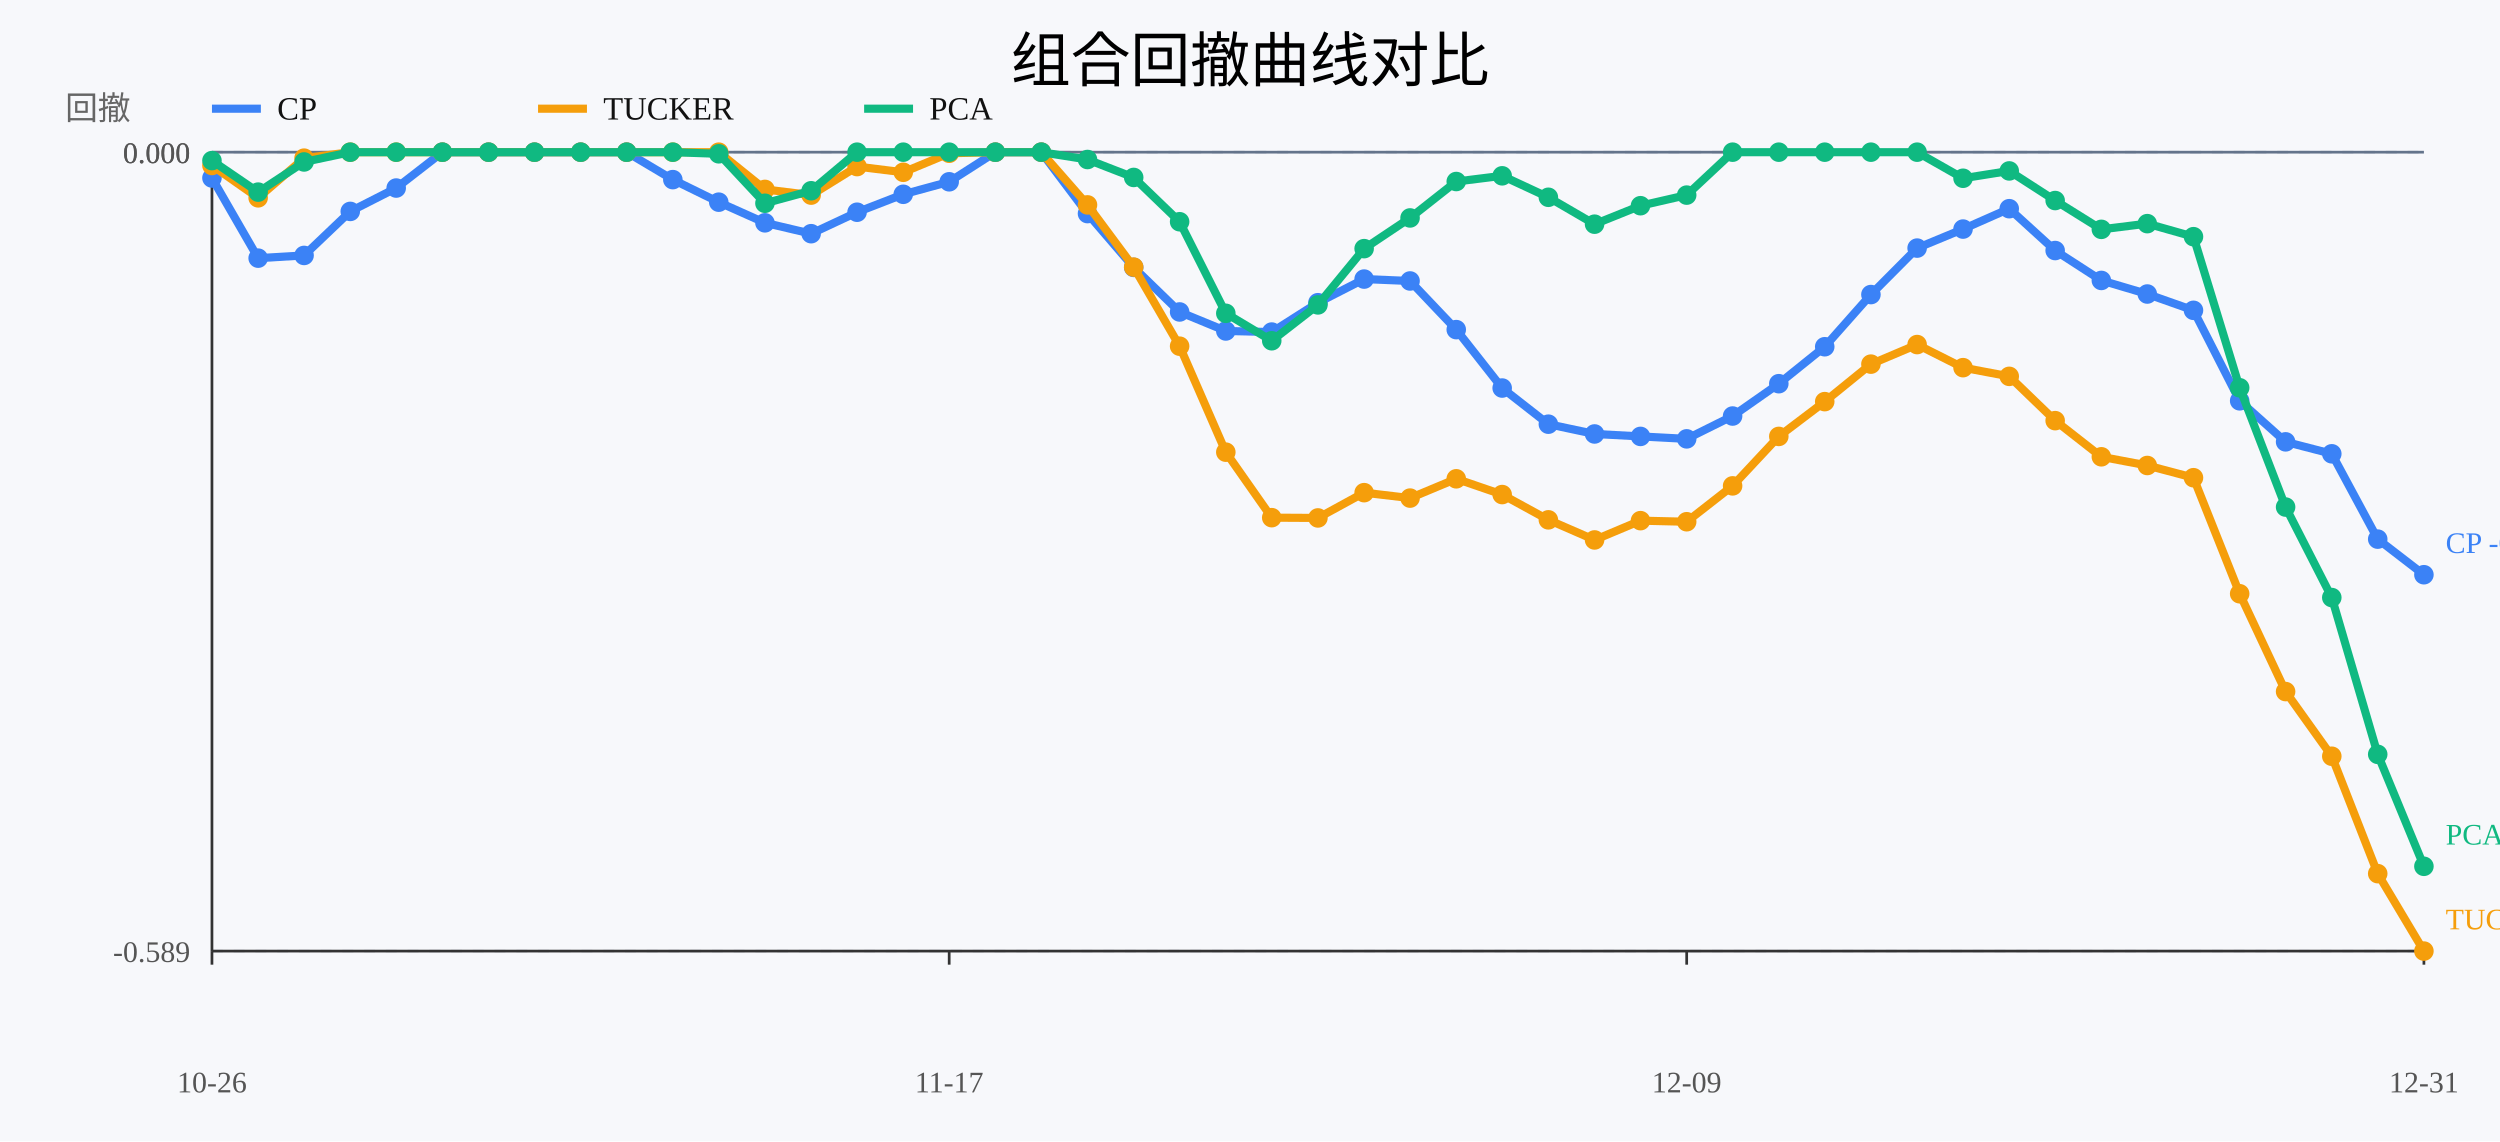
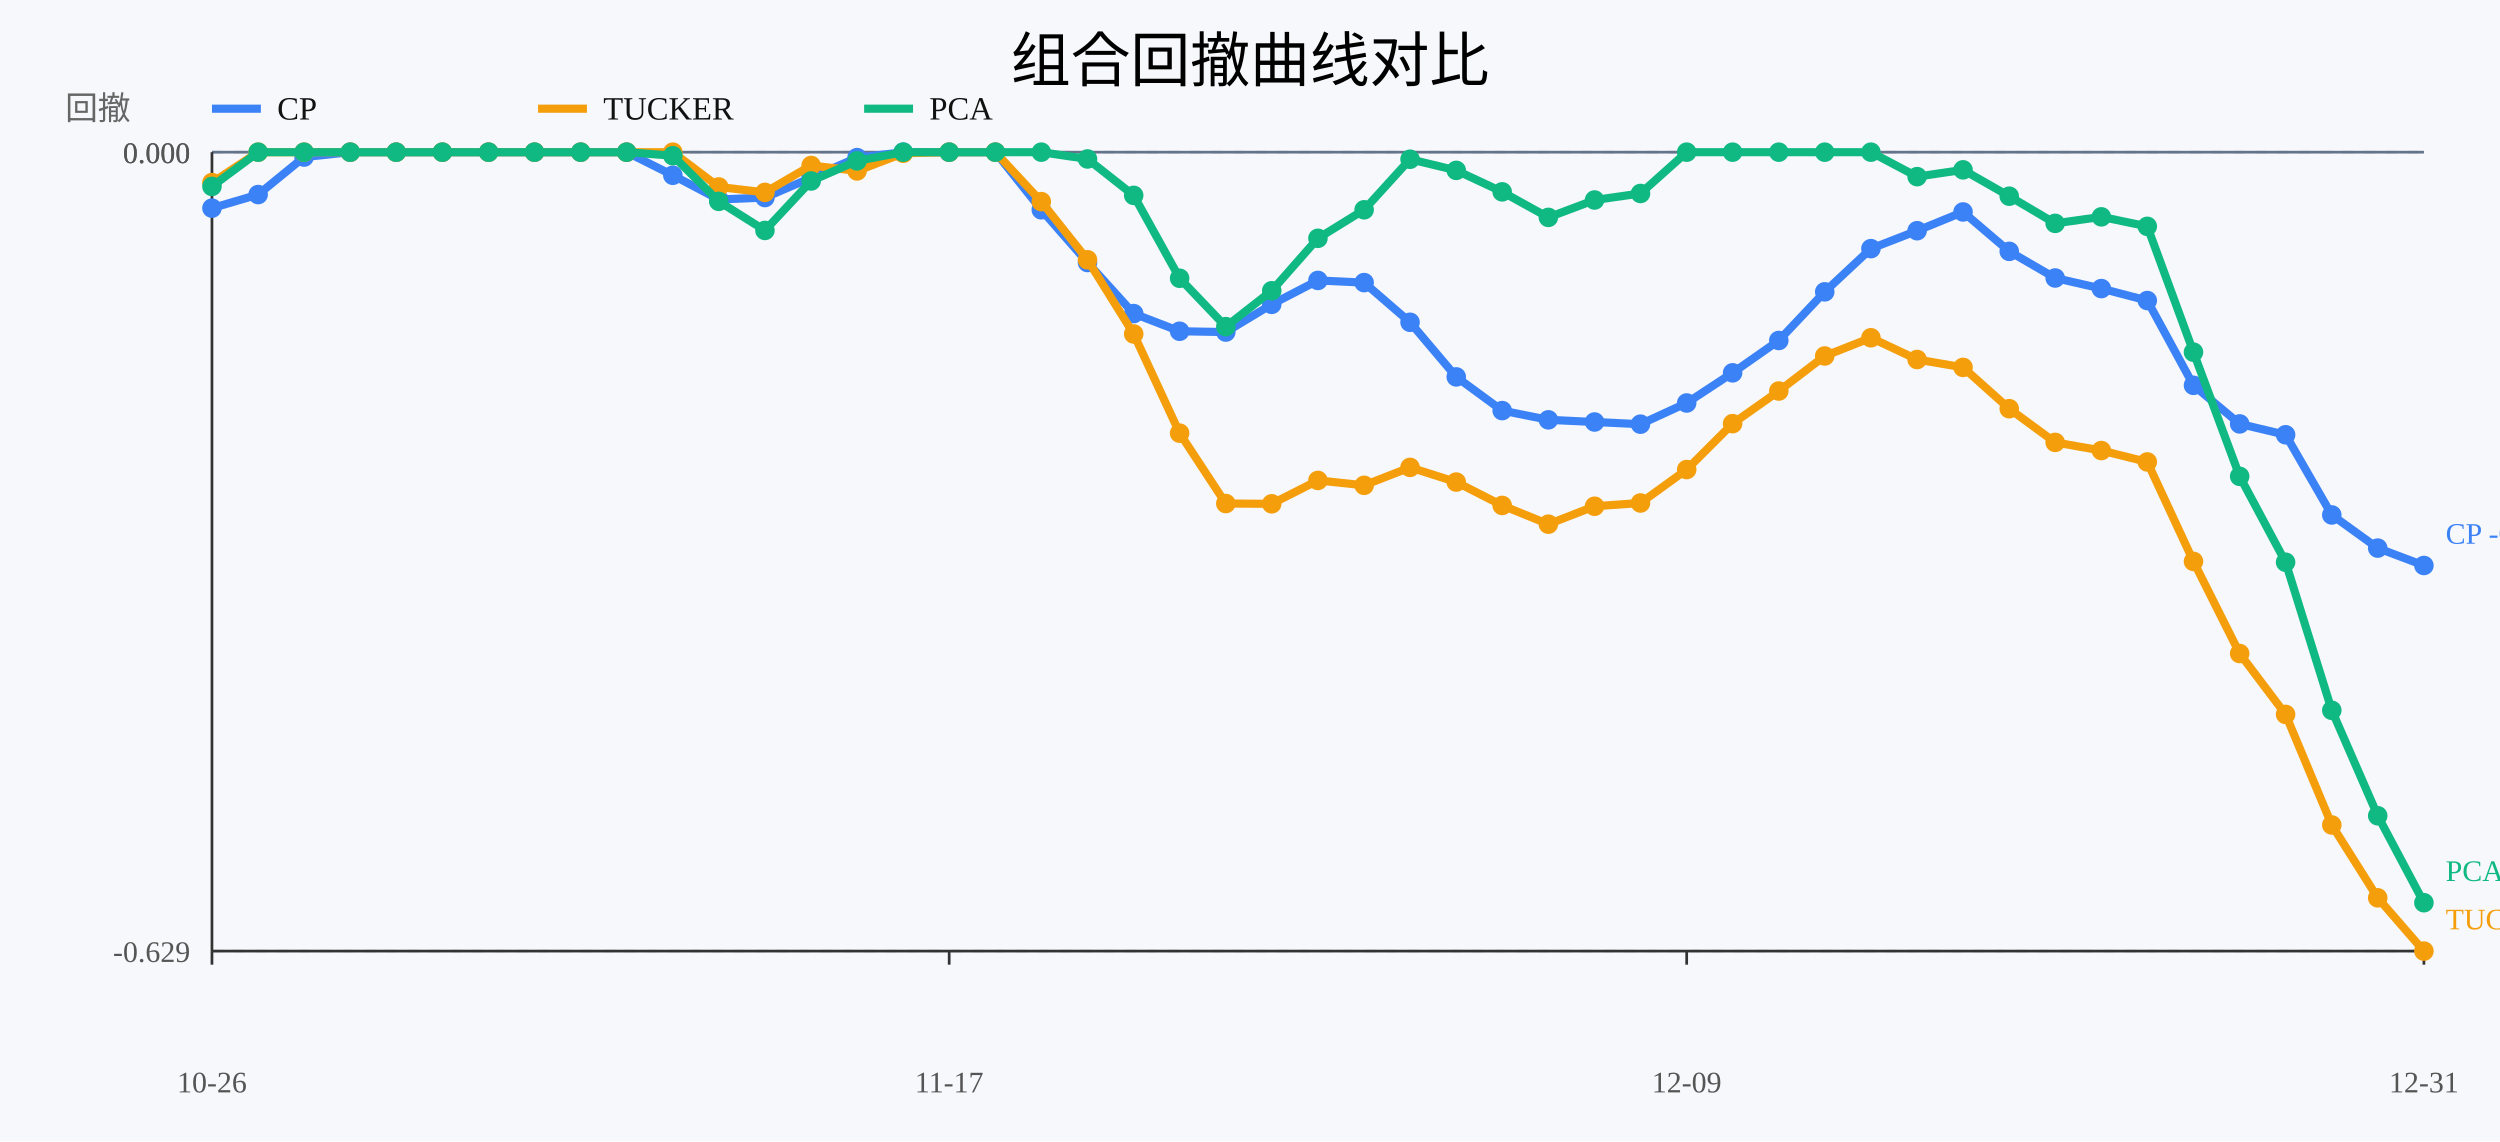
<svg xmlns="http://www.w3.org/2000/svg" width="920" height="420">
  <rect width="100%" height="100%" fill="#f7f8fb" />
  <text x="460.0" y="30" text-anchor="middle" font-size="22">组合回撤曲线对比</text>
  <text x="24.0" y="44.0" font-size="12" fill="#666">回撤</text>
  <line x1="78.0" y1="56.0" x2="892.0" y2="56.0" stroke="#d7dce5" stroke-dasharray="4 4" />
  <text x="70.0" y="60.0" text-anchor="end" font-size="11" fill="#555">0.000</text>
  <line x1="78.0" y1="56.0" x2="892.0" y2="56.0" stroke="#d7dce5" stroke-dasharray="4 4" />
  <text x="70.0" y="60.0" text-anchor="end" font-size="11" fill="#555">0.000</text>
  <line x1="78.0" y1="350.0" x2="892.0" y2="350.0" stroke="#d7dce5" stroke-dasharray="4 4" />
-   <text x="70.0" y="354.0" text-anchor="end" font-size="11" fill="#555">-0.589</text>
+   <text x="70.0" y="354.0" text-anchor="end" font-size="11" fill="#555">-0.629</text>
  <line x1="78.0" y1="56.0" x2="892.0" y2="56.0" stroke="#64748b" />
  <line x1="78.0" y1="56.0" x2="78.0" y2="350.0" stroke="#333" />
  <line x1="78.0" y1="350.0" x2="892.0" y2="350.0" stroke="#333" />
  <line x1="78.0" y1="350.0" x2="78.0" y2="355.0" stroke="#333" />
  <text x="78.0" y="402.0" text-anchor="middle" font-size="11" fill="#555">10-26</text>
  <line x1="349.3" y1="350.0" x2="349.3" y2="355.0" stroke="#333" />
  <text x="349.3" y="402.0" text-anchor="middle" font-size="11" fill="#555">11-17</text>
  <line x1="620.7" y1="350.0" x2="620.7" y2="355.0" stroke="#333" />
  <text x="620.7" y="402.0" text-anchor="middle" font-size="11" fill="#555">12-09</text>
  <line x1="892.0" y1="350.0" x2="892.0" y2="355.0" stroke="#333" />
  <text x="892.0" y="402.0" text-anchor="middle" font-size="11" fill="#555">12-31</text>
  <line x1="78.0" y1="40" x2="96.0" y2="40" stroke="#3b82f6" stroke-width="3" />
  <text x="102.0" y="44" font-size="12" fill="#111">CP</text>
  <line x1="198.0" y1="40" x2="216.0" y2="40" stroke="#f59e0b" stroke-width="3" />
  <text x="222.0" y="44" font-size="12" fill="#111">TUCKER</text>
  <line x1="318.0" y1="40" x2="336.0" y2="40" stroke="#10b981" stroke-width="3" />
  <text x="342.0" y="44" font-size="12" fill="#111">PCA</text>
-   <polyline fill="none" stroke="#3b82f6" stroke-width="3" points="78.0,65.5 95.0,95.0 111.9,94.0 128.9,77.8 145.8,69.2 162.8,56.0 179.8,56.0 196.7,56.0 213.7,56.0 230.6,56.0 247.6,66.1 264.5,74.4 281.5,82.0 298.5,86.0 315.4,78.1 332.4,71.5 349.3,66.9 366.3,56.0 383.2,56.0 400.2,78.6 417.2,98.4 434.1,114.8 451.1,121.8 468.0,122.2 485.0,111.4 502.0,102.7 518.9,103.4 535.9,121.3 552.8,142.8 569.8,156.1 586.8,159.7 603.7,160.6 620.7,161.5 637.6,153.1 654.6,141.2 671.5,127.6 688.5,108.4 705.5,91.3 722.4,84.3 739.4,76.8 756.3,92.2 773.3,103.2 790.2,108.2 807.2,114.2 824.2,147.5 841.1,162.6 858.1,167.0 875.0,198.4 892.0,211.5" />
-   <circle cx="78.0" cy="65.5" r="3.6" fill="#3b82f6" />
-   <circle cx="95.0" cy="95.0" r="3.6" fill="#3b82f6" />
-   <circle cx="111.9" cy="94.0" r="3.6" fill="#3b82f6" />
-   <circle cx="128.9" cy="77.8" r="3.6" fill="#3b82f6" />
-   <circle cx="145.8" cy="69.2" r="3.6" fill="#3b82f6" />
+   <polyline fill="none" stroke="#3b82f6" stroke-width="3" points="78.0,76.6 95.0,71.6 111.9,57.8 128.9,56.0 145.8,56.0 162.8,56.0 179.8,56.0 196.7,56.0 213.7,56.0 230.6,56.0 247.6,64.5 264.5,73.4 281.5,72.7 298.5,65.4 315.4,58.0 332.4,56.0 349.3,56.0 366.3,56.0 383.2,77.2 400.2,96.6 417.2,115.4 434.1,121.9 451.1,122.2 468.0,112.0 485.0,103.2 502.0,104.0 518.9,118.6 535.9,138.7 552.8,151.1 569.8,154.5 586.8,155.3 603.7,156.1 620.7,148.3 637.6,137.2 654.6,125.3 671.5,107.4 688.5,91.5 705.5,84.9 722.4,78.0 739.4,92.5 756.3,102.3 773.3,106.2 790.2,110.6 807.2,141.8 824.2,156.0 841.1,160.0 858.1,189.5 875.0,201.7 892.0,208.1" />
+   <circle cx="78.0" cy="76.6" r="3.6" fill="#3b82f6" />
+   <circle cx="95.0" cy="71.6" r="3.6" fill="#3b82f6" />
+   <circle cx="111.9" cy="57.8" r="3.6" fill="#3b82f6" />
+   <circle cx="128.9" cy="56.0" r="3.6" fill="#3b82f6" />
+   <circle cx="145.8" cy="56.0" r="3.6" fill="#3b82f6" />
  <circle cx="162.8" cy="56.0" r="3.6" fill="#3b82f6" />
  <circle cx="179.8" cy="56.0" r="3.6" fill="#3b82f6" />
  <circle cx="196.7" cy="56.0" r="3.6" fill="#3b82f6" />
  <circle cx="213.7" cy="56.0" r="3.6" fill="#3b82f6" />
  <circle cx="230.6" cy="56.0" r="3.6" fill="#3b82f6" />
-   <circle cx="247.6" cy="66.1" r="3.6" fill="#3b82f6" />
-   <circle cx="264.5" cy="74.4" r="3.6" fill="#3b82f6" />
-   <circle cx="281.5" cy="82.0" r="3.6" fill="#3b82f6" />
-   <circle cx="298.5" cy="86.0" r="3.6" fill="#3b82f6" />
-   <circle cx="315.4" cy="78.1" r="3.6" fill="#3b82f6" />
-   <circle cx="332.4" cy="71.5" r="3.6" fill="#3b82f6" />
-   <circle cx="349.3" cy="66.9" r="3.6" fill="#3b82f6" />
+   <circle cx="247.6" cy="64.5" r="3.6" fill="#3b82f6" />
+   <circle cx="264.5" cy="73.4" r="3.6" fill="#3b82f6" />
+   <circle cx="281.5" cy="72.7" r="3.6" fill="#3b82f6" />
+   <circle cx="298.5" cy="65.4" r="3.6" fill="#3b82f6" />
+   <circle cx="315.4" cy="58.0" r="3.6" fill="#3b82f6" />
+   <circle cx="332.4" cy="56.0" r="3.6" fill="#3b82f6" />
+   <circle cx="349.3" cy="56.0" r="3.6" fill="#3b82f6" />
  <circle cx="366.3" cy="56.0" r="3.6" fill="#3b82f6" />
-   <circle cx="383.2" cy="56.0" r="3.6" fill="#3b82f6" />
-   <circle cx="400.2" cy="78.6" r="3.6" fill="#3b82f6" />
-   <circle cx="417.2" cy="98.4" r="3.6" fill="#3b82f6" />
-   <circle cx="434.1" cy="114.8" r="3.6" fill="#3b82f6" />
-   <circle cx="451.1" cy="121.8" r="3.6" fill="#3b82f6" />
-   <circle cx="468.0" cy="122.2" r="3.6" fill="#3b82f6" />
-   <circle cx="485.0" cy="111.4" r="3.6" fill="#3b82f6" />
-   <circle cx="502.0" cy="102.7" r="3.6" fill="#3b82f6" />
-   <circle cx="518.9" cy="103.4" r="3.6" fill="#3b82f6" />
-   <circle cx="535.9" cy="121.3" r="3.6" fill="#3b82f6" />
-   <circle cx="552.8" cy="142.8" r="3.6" fill="#3b82f6" />
-   <circle cx="569.8" cy="156.1" r="3.6" fill="#3b82f6" />
-   <circle cx="586.8" cy="159.7" r="3.6" fill="#3b82f6" />
-   <circle cx="603.7" cy="160.6" r="3.6" fill="#3b82f6" />
-   <circle cx="620.7" cy="161.5" r="3.6" fill="#3b82f6" />
-   <circle cx="637.6" cy="153.1" r="3.6" fill="#3b82f6" />
-   <circle cx="654.6" cy="141.2" r="3.6" fill="#3b82f6" />
-   <circle cx="671.5" cy="127.6" r="3.6" fill="#3b82f6" />
-   <circle cx="688.5" cy="108.4" r="3.6" fill="#3b82f6" />
-   <circle cx="705.5" cy="91.3" r="3.6" fill="#3b82f6" />
-   <circle cx="722.4" cy="84.3" r="3.6" fill="#3b82f6" />
-   <circle cx="739.4" cy="76.8" r="3.6" fill="#3b82f6" />
-   <circle cx="756.3" cy="92.2" r="3.6" fill="#3b82f6" />
-   <circle cx="773.3" cy="103.2" r="3.6" fill="#3b82f6" />
-   <circle cx="790.2" cy="108.2" r="3.6" fill="#3b82f6" />
-   <circle cx="807.2" cy="114.2" r="3.6" fill="#3b82f6" />
-   <circle cx="824.2" cy="147.5" r="3.6" fill="#3b82f6" />
-   <circle cx="841.1" cy="162.6" r="3.6" fill="#3b82f6" />
-   <circle cx="858.1" cy="167.0" r="3.6" fill="#3b82f6" />
-   <circle cx="875.0" cy="198.4" r="3.6" fill="#3b82f6" />
-   <circle cx="892.0" cy="211.5" r="3.6" fill="#3b82f6" />
-   <text x="900.0" y="203.5" font-size="11" fill="#3b82f6">CP -0.312</text>
-   <polyline fill="none" stroke="#f59e0b" stroke-width="3" points="78.0,60.9 95.0,72.8 111.9,58.2 128.9,56.0 145.8,56.0 162.8,56.0 179.8,56.0 196.7,56.0 213.7,56.0 230.6,56.0 247.6,56.0 264.5,56.0 281.5,69.7 298.5,71.8 315.4,61.3 332.4,63.4 349.3,56.4 366.3,56.0 383.2,56.0 400.2,75.4 417.2,98.3 434.1,127.4 451.1,166.4 468.0,190.5 485.0,190.6 502.0,181.3 518.9,183.3 535.9,176.2 552.8,182.0 569.8,191.3 586.8,198.7 603.7,191.6 620.7,192.0 637.6,178.8 654.6,160.6 671.5,147.8 688.5,134.0 705.5,126.8 722.4,135.3 739.4,138.5 756.3,154.8 773.3,168.1 790.2,171.3 807.2,175.8 824.2,218.5 841.1,254.5 858.1,278.3 875.0,321.5 892.0,350.0" />
-   <circle cx="78.0" cy="60.9" r="3.6" fill="#f59e0b" />
-   <circle cx="95.0" cy="72.8" r="3.6" fill="#f59e0b" />
-   <circle cx="111.9" cy="58.2" r="3.6" fill="#f59e0b" />
+   <circle cx="383.2" cy="77.2" r="3.6" fill="#3b82f6" />
+   <circle cx="400.2" cy="96.6" r="3.6" fill="#3b82f6" />
+   <circle cx="417.2" cy="115.4" r="3.6" fill="#3b82f6" />
+   <circle cx="434.1" cy="121.9" r="3.6" fill="#3b82f6" />
+   <circle cx="451.1" cy="122.2" r="3.6" fill="#3b82f6" />
+   <circle cx="468.0" cy="112.0" r="3.6" fill="#3b82f6" />
+   <circle cx="485.0" cy="103.2" r="3.6" fill="#3b82f6" />
+   <circle cx="502.0" cy="104.0" r="3.6" fill="#3b82f6" />
+   <circle cx="518.9" cy="118.6" r="3.6" fill="#3b82f6" />
+   <circle cx="535.9" cy="138.7" r="3.6" fill="#3b82f6" />
+   <circle cx="552.8" cy="151.1" r="3.6" fill="#3b82f6" />
+   <circle cx="569.8" cy="154.5" r="3.6" fill="#3b82f6" />
+   <circle cx="586.8" cy="155.3" r="3.6" fill="#3b82f6" />
+   <circle cx="603.7" cy="156.1" r="3.6" fill="#3b82f6" />
+   <circle cx="620.7" cy="148.3" r="3.6" fill="#3b82f6" />
+   <circle cx="637.6" cy="137.2" r="3.6" fill="#3b82f6" />
+   <circle cx="654.6" cy="125.3" r="3.6" fill="#3b82f6" />
+   <circle cx="671.5" cy="107.4" r="3.6" fill="#3b82f6" />
+   <circle cx="688.5" cy="91.5" r="3.6" fill="#3b82f6" />
+   <circle cx="705.5" cy="84.9" r="3.6" fill="#3b82f6" />
+   <circle cx="722.4" cy="78.0" r="3.6" fill="#3b82f6" />
+   <circle cx="739.4" cy="92.5" r="3.6" fill="#3b82f6" />
+   <circle cx="756.3" cy="102.3" r="3.6" fill="#3b82f6" />
+   <circle cx="773.3" cy="106.2" r="3.6" fill="#3b82f6" />
+   <circle cx="790.2" cy="110.6" r="3.6" fill="#3b82f6" />
+   <circle cx="807.2" cy="141.8" r="3.6" fill="#3b82f6" />
+   <circle cx="824.2" cy="156.0" r="3.6" fill="#3b82f6" />
+   <circle cx="841.1" cy="160.0" r="3.6" fill="#3b82f6" />
+   <circle cx="858.1" cy="189.5" r="3.6" fill="#3b82f6" />
+   <circle cx="875.0" cy="201.7" r="3.6" fill="#3b82f6" />
+   <circle cx="892.0" cy="208.1" r="3.6" fill="#3b82f6" />
+   <text x="900.0" y="200.1" font-size="11" fill="#3b82f6">CP -0.325</text>
+   <polyline fill="none" stroke="#f59e0b" stroke-width="3" points="78.0,67.2 95.0,56.0 111.9,56.0 128.9,56.0 145.8,56.0 162.8,56.0 179.8,56.0 196.7,56.0 213.7,56.0 230.6,56.0 247.6,56.0 264.5,68.8 281.5,70.8 298.5,60.9 315.4,62.9 332.4,56.4 349.3,56.0 366.3,56.0 383.2,74.2 400.2,95.6 417.2,122.9 434.1,159.4 451.1,185.3 468.0,185.4 485.0,176.8 502.0,178.6 518.9,172.0 535.9,177.4 552.8,186.0 569.8,192.9 586.8,186.3 603.7,185.1 620.7,172.8 637.6,155.9 654.6,143.9 671.5,131.0 688.5,124.3 705.5,132.3 722.4,135.2 739.4,150.4 756.3,162.8 773.3,165.8 790.2,170.0 807.2,206.6 824.2,240.5 841.1,262.9 858.1,303.6 875.0,330.4 892.0,350.0" />
+   <circle cx="78.0" cy="67.2" r="3.6" fill="#f59e0b" />
+   <circle cx="95.0" cy="56.0" r="3.6" fill="#f59e0b" />
+   <circle cx="111.9" cy="56.0" r="3.6" fill="#f59e0b" />
  <circle cx="128.9" cy="56.0" r="3.6" fill="#f59e0b" />
  <circle cx="145.8" cy="56.0" r="3.6" fill="#f59e0b" />
  <circle cx="162.8" cy="56.0" r="3.6" fill="#f59e0b" />
  <circle cx="179.8" cy="56.0" r="3.6" fill="#f59e0b" />
  <circle cx="196.7" cy="56.0" r="3.6" fill="#f59e0b" />
  <circle cx="213.7" cy="56.0" r="3.6" fill="#f59e0b" />
  <circle cx="230.6" cy="56.0" r="3.6" fill="#f59e0b" />
  <circle cx="247.6" cy="56.0" r="3.6" fill="#f59e0b" />
-   <circle cx="264.5" cy="56.0" r="3.6" fill="#f59e0b" />
-   <circle cx="281.5" cy="69.7" r="3.6" fill="#f59e0b" />
-   <circle cx="298.5" cy="71.8" r="3.6" fill="#f59e0b" />
-   <circle cx="315.4" cy="61.3" r="3.6" fill="#f59e0b" />
-   <circle cx="332.4" cy="63.4" r="3.6" fill="#f59e0b" />
-   <circle cx="349.3" cy="56.4" r="3.6" fill="#f59e0b" />
+   <circle cx="264.5" cy="68.8" r="3.6" fill="#f59e0b" />
+   <circle cx="281.5" cy="70.8" r="3.6" fill="#f59e0b" />
+   <circle cx="298.5" cy="60.9" r="3.6" fill="#f59e0b" />
+   <circle cx="315.4" cy="62.9" r="3.6" fill="#f59e0b" />
+   <circle cx="332.4" cy="56.4" r="3.6" fill="#f59e0b" />
+   <circle cx="349.3" cy="56.0" r="3.6" fill="#f59e0b" />
  <circle cx="366.3" cy="56.0" r="3.6" fill="#f59e0b" />
-   <circle cx="383.2" cy="56.0" r="3.6" fill="#f59e0b" />
-   <circle cx="400.2" cy="75.4" r="3.6" fill="#f59e0b" />
-   <circle cx="417.2" cy="98.3" r="3.6" fill="#f59e0b" />
-   <circle cx="434.1" cy="127.4" r="3.6" fill="#f59e0b" />
-   <circle cx="451.1" cy="166.4" r="3.6" fill="#f59e0b" />
-   <circle cx="468.0" cy="190.5" r="3.6" fill="#f59e0b" />
-   <circle cx="485.0" cy="190.6" r="3.6" fill="#f59e0b" />
-   <circle cx="502.0" cy="181.3" r="3.6" fill="#f59e0b" />
-   <circle cx="518.9" cy="183.3" r="3.6" fill="#f59e0b" />
-   <circle cx="535.9" cy="176.2" r="3.6" fill="#f59e0b" />
-   <circle cx="552.8" cy="182.0" r="3.6" fill="#f59e0b" />
-   <circle cx="569.8" cy="191.3" r="3.6" fill="#f59e0b" />
-   <circle cx="586.8" cy="198.7" r="3.6" fill="#f59e0b" />
-   <circle cx="603.7" cy="191.6" r="3.6" fill="#f59e0b" />
-   <circle cx="620.7" cy="192.0" r="3.6" fill="#f59e0b" />
-   <circle cx="637.6" cy="178.8" r="3.6" fill="#f59e0b" />
-   <circle cx="654.6" cy="160.6" r="3.6" fill="#f59e0b" />
-   <circle cx="671.5" cy="147.8" r="3.6" fill="#f59e0b" />
-   <circle cx="688.5" cy="134.0" r="3.6" fill="#f59e0b" />
-   <circle cx="705.5" cy="126.8" r="3.6" fill="#f59e0b" />
-   <circle cx="722.4" cy="135.3" r="3.6" fill="#f59e0b" />
-   <circle cx="739.4" cy="138.5" r="3.6" fill="#f59e0b" />
-   <circle cx="756.3" cy="154.8" r="3.6" fill="#f59e0b" />
-   <circle cx="773.3" cy="168.1" r="3.6" fill="#f59e0b" />
-   <circle cx="790.2" cy="171.3" r="3.6" fill="#f59e0b" />
-   <circle cx="807.2" cy="175.8" r="3.6" fill="#f59e0b" />
-   <circle cx="824.2" cy="218.5" r="3.6" fill="#f59e0b" />
-   <circle cx="841.1" cy="254.5" r="3.6" fill="#f59e0b" />
-   <circle cx="858.1" cy="278.3" r="3.6" fill="#f59e0b" />
-   <circle cx="875.0" cy="321.5" r="3.6" fill="#f59e0b" />
+   <circle cx="383.2" cy="74.2" r="3.6" fill="#f59e0b" />
+   <circle cx="400.2" cy="95.6" r="3.6" fill="#f59e0b" />
+   <circle cx="417.2" cy="122.9" r="3.6" fill="#f59e0b" />
+   <circle cx="434.1" cy="159.4" r="3.6" fill="#f59e0b" />
+   <circle cx="451.1" cy="185.3" r="3.6" fill="#f59e0b" />
+   <circle cx="468.0" cy="185.4" r="3.6" fill="#f59e0b" />
+   <circle cx="485.0" cy="176.8" r="3.6" fill="#f59e0b" />
+   <circle cx="502.0" cy="178.6" r="3.6" fill="#f59e0b" />
+   <circle cx="518.9" cy="172.0" r="3.6" fill="#f59e0b" />
+   <circle cx="535.9" cy="177.4" r="3.6" fill="#f59e0b" />
+   <circle cx="552.8" cy="186.0" r="3.6" fill="#f59e0b" />
+   <circle cx="569.8" cy="192.9" r="3.6" fill="#f59e0b" />
+   <circle cx="586.8" cy="186.3" r="3.6" fill="#f59e0b" />
+   <circle cx="603.7" cy="185.1" r="3.6" fill="#f59e0b" />
+   <circle cx="620.7" cy="172.8" r="3.6" fill="#f59e0b" />
+   <circle cx="637.6" cy="155.9" r="3.6" fill="#f59e0b" />
+   <circle cx="654.6" cy="143.9" r="3.6" fill="#f59e0b" />
+   <circle cx="671.5" cy="131.0" r="3.6" fill="#f59e0b" />
+   <circle cx="688.5" cy="124.3" r="3.6" fill="#f59e0b" />
+   <circle cx="705.5" cy="132.3" r="3.6" fill="#f59e0b" />
+   <circle cx="722.4" cy="135.2" r="3.6" fill="#f59e0b" />
+   <circle cx="739.4" cy="150.4" r="3.6" fill="#f59e0b" />
+   <circle cx="756.3" cy="162.8" r="3.6" fill="#f59e0b" />
+   <circle cx="773.3" cy="165.8" r="3.6" fill="#f59e0b" />
+   <circle cx="790.2" cy="170.0" r="3.6" fill="#f59e0b" />
+   <circle cx="807.2" cy="206.6" r="3.6" fill="#f59e0b" />
+   <circle cx="824.2" cy="240.5" r="3.6" fill="#f59e0b" />
+   <circle cx="841.1" cy="262.9" r="3.6" fill="#f59e0b" />
+   <circle cx="858.1" cy="303.6" r="3.6" fill="#f59e0b" />
+   <circle cx="875.0" cy="330.4" r="3.6" fill="#f59e0b" />
  <circle cx="892.0" cy="350.0" r="3.6" fill="#f59e0b" />
-   <text x="900.0" y="342.0" font-size="11" fill="#f59e0b">TUCKER -0.589</text>
-   <polyline fill="none" stroke="#10b981" stroke-width="3" points="78.0,59.1 95.0,70.7 111.9,59.6 128.9,56.0 145.8,56.0 162.8,56.0 179.8,56.0 196.7,56.0 213.7,56.0 230.6,56.0 247.6,56.0 264.5,56.6 281.5,74.8 298.5,70.2 315.4,56.0 332.4,56.0 349.3,56.0 366.3,56.0 383.2,56.0 400.2,58.7 417.2,65.3 434.1,81.6 451.1,115.3 468.0,125.4 485.0,112.2 502.0,91.5 518.9,80.2 535.9,66.8 552.8,64.7 569.8,72.6 586.8,82.5 603.7,75.7 620.7,71.8 637.6,56.0 654.6,56.0 671.5,56.0 688.5,56.0 705.5,56.0 722.4,65.6 739.4,62.9 756.3,73.8 773.3,84.4 790.2,82.3 807.2,87.1 824.2,142.7 841.1,186.6 858.1,219.9 875.0,277.6 892.0,318.8" />
-   <circle cx="78.0" cy="59.1" r="3.6" fill="#10b981" />
-   <circle cx="95.0" cy="70.7" r="3.6" fill="#10b981" />
-   <circle cx="111.9" cy="59.6" r="3.6" fill="#10b981" />
+   <text x="900.0" y="342.0" font-size="11" fill="#f59e0b">TUCKER -0.629</text>
+   <polyline fill="none" stroke="#10b981" stroke-width="3" points="78.0,68.6 95.0,56.0 111.9,56.0 128.9,56.0 145.8,56.0 162.8,56.0 179.8,56.0 196.7,56.0 213.7,56.0 230.6,56.0 247.6,57.3 264.5,74.1 281.5,84.8 298.5,66.6 315.4,59.2 332.4,56.0 349.3,56.0 366.3,56.0 383.2,56.0 400.2,58.5 417.2,71.9 434.1,102.4 451.1,120.2 468.0,107.0 485.0,87.7 502.0,77.2 518.9,58.6 535.9,62.7 552.8,70.6 569.8,80.0 586.8,73.6 603.7,71.2 620.7,56.0 637.6,56.0 654.6,56.0 671.5,56.0 688.5,56.0 705.5,65.0 722.4,62.5 739.4,72.2 756.3,82.2 773.3,79.8 790.2,83.3 807.2,129.6 824.2,175.3 841.1,206.9 858.1,261.4 875.0,300.2 892.0,332.2" />
+   <circle cx="78.0" cy="68.6" r="3.6" fill="#10b981" />
+   <circle cx="95.0" cy="56.0" r="3.6" fill="#10b981" />
+   <circle cx="111.9" cy="56.0" r="3.6" fill="#10b981" />
  <circle cx="128.9" cy="56.0" r="3.6" fill="#10b981" />
  <circle cx="145.8" cy="56.0" r="3.6" fill="#10b981" />
  <circle cx="162.8" cy="56.0" r="3.6" fill="#10b981" />
  <circle cx="179.8" cy="56.0" r="3.6" fill="#10b981" />
  <circle cx="196.7" cy="56.0" r="3.6" fill="#10b981" />
  <circle cx="213.7" cy="56.0" r="3.6" fill="#10b981" />
  <circle cx="230.6" cy="56.0" r="3.6" fill="#10b981" />
-   <circle cx="247.6" cy="56.0" r="3.6" fill="#10b981" />
-   <circle cx="264.5" cy="56.6" r="3.6" fill="#10b981" />
-   <circle cx="281.5" cy="74.8" r="3.6" fill="#10b981" />
-   <circle cx="298.5" cy="70.2" r="3.6" fill="#10b981" />
-   <circle cx="315.4" cy="56.0" r="3.6" fill="#10b981" />
+   <circle cx="247.6" cy="57.3" r="3.6" fill="#10b981" />
+   <circle cx="264.5" cy="74.1" r="3.6" fill="#10b981" />
+   <circle cx="281.5" cy="84.8" r="3.6" fill="#10b981" />
+   <circle cx="298.5" cy="66.6" r="3.6" fill="#10b981" />
+   <circle cx="315.4" cy="59.2" r="3.6" fill="#10b981" />
  <circle cx="332.4" cy="56.0" r="3.6" fill="#10b981" />
  <circle cx="349.3" cy="56.0" r="3.6" fill="#10b981" />
  <circle cx="366.3" cy="56.0" r="3.6" fill="#10b981" />
  <circle cx="383.2" cy="56.0" r="3.6" fill="#10b981" />
-   <circle cx="400.2" cy="58.7" r="3.6" fill="#10b981" />
-   <circle cx="417.2" cy="65.3" r="3.6" fill="#10b981" />
-   <circle cx="434.1" cy="81.6" r="3.6" fill="#10b981" />
-   <circle cx="451.1" cy="115.3" r="3.6" fill="#10b981" />
-   <circle cx="468.0" cy="125.4" r="3.6" fill="#10b981" />
-   <circle cx="485.0" cy="112.2" r="3.6" fill="#10b981" />
-   <circle cx="502.0" cy="91.5" r="3.6" fill="#10b981" />
-   <circle cx="518.9" cy="80.2" r="3.6" fill="#10b981" />
-   <circle cx="535.9" cy="66.8" r="3.6" fill="#10b981" />
-   <circle cx="552.8" cy="64.7" r="3.6" fill="#10b981" />
-   <circle cx="569.8" cy="72.6" r="3.6" fill="#10b981" />
-   <circle cx="586.8" cy="82.5" r="3.6" fill="#10b981" />
-   <circle cx="603.7" cy="75.7" r="3.6" fill="#10b981" />
-   <circle cx="620.7" cy="71.8" r="3.6" fill="#10b981" />
+   <circle cx="400.2" cy="58.5" r="3.6" fill="#10b981" />
+   <circle cx="417.2" cy="71.9" r="3.6" fill="#10b981" />
+   <circle cx="434.1" cy="102.4" r="3.6" fill="#10b981" />
+   <circle cx="451.1" cy="120.2" r="3.6" fill="#10b981" />
+   <circle cx="468.0" cy="107.0" r="3.6" fill="#10b981" />
+   <circle cx="485.0" cy="87.7" r="3.6" fill="#10b981" />
+   <circle cx="502.0" cy="77.2" r="3.6" fill="#10b981" />
+   <circle cx="518.9" cy="58.6" r="3.6" fill="#10b981" />
+   <circle cx="535.9" cy="62.7" r="3.6" fill="#10b981" />
+   <circle cx="552.8" cy="70.6" r="3.6" fill="#10b981" />
+   <circle cx="569.8" cy="80.0" r="3.6" fill="#10b981" />
+   <circle cx="586.8" cy="73.6" r="3.6" fill="#10b981" />
+   <circle cx="603.7" cy="71.2" r="3.6" fill="#10b981" />
+   <circle cx="620.7" cy="56.0" r="3.6" fill="#10b981" />
  <circle cx="637.6" cy="56.0" r="3.6" fill="#10b981" />
  <circle cx="654.6" cy="56.0" r="3.6" fill="#10b981" />
  <circle cx="671.5" cy="56.0" r="3.6" fill="#10b981" />
  <circle cx="688.5" cy="56.0" r="3.6" fill="#10b981" />
-   <circle cx="705.5" cy="56.0" r="3.6" fill="#10b981" />
-   <circle cx="722.4" cy="65.6" r="3.6" fill="#10b981" />
-   <circle cx="739.4" cy="62.9" r="3.6" fill="#10b981" />
-   <circle cx="756.3" cy="73.8" r="3.6" fill="#10b981" />
-   <circle cx="773.3" cy="84.4" r="3.6" fill="#10b981" />
-   <circle cx="790.2" cy="82.3" r="3.6" fill="#10b981" />
-   <circle cx="807.2" cy="87.1" r="3.6" fill="#10b981" />
-   <circle cx="824.2" cy="142.7" r="3.6" fill="#10b981" />
-   <circle cx="841.1" cy="186.6" r="3.6" fill="#10b981" />
-   <circle cx="858.1" cy="219.9" r="3.6" fill="#10b981" />
-   <circle cx="875.0" cy="277.6" r="3.6" fill="#10b981" />
-   <circle cx="892.0" cy="318.8" r="3.6" fill="#10b981" />
-   <text x="900.0" y="310.8" font-size="11" fill="#10b981">PCA -0.527</text>
+   <circle cx="705.5" cy="65.0" r="3.6" fill="#10b981" />
+   <circle cx="722.4" cy="62.5" r="3.6" fill="#10b981" />
+   <circle cx="739.4" cy="72.2" r="3.6" fill="#10b981" />
+   <circle cx="756.3" cy="82.2" r="3.6" fill="#10b981" />
+   <circle cx="773.3" cy="79.8" r="3.6" fill="#10b981" />
+   <circle cx="790.2" cy="83.3" r="3.6" fill="#10b981" />
+   <circle cx="807.2" cy="129.6" r="3.6" fill="#10b981" />
+   <circle cx="824.2" cy="175.3" r="3.6" fill="#10b981" />
+   <circle cx="841.1" cy="206.9" r="3.6" fill="#10b981" />
+   <circle cx="858.1" cy="261.4" r="3.6" fill="#10b981" />
+   <circle cx="875.0" cy="300.2" r="3.6" fill="#10b981" />
+   <circle cx="892.0" cy="332.2" r="3.6" fill="#10b981" />
+   <text x="900.0" y="324.2" font-size="11" fill="#10b981">PCA -0.591</text>
</svg>
